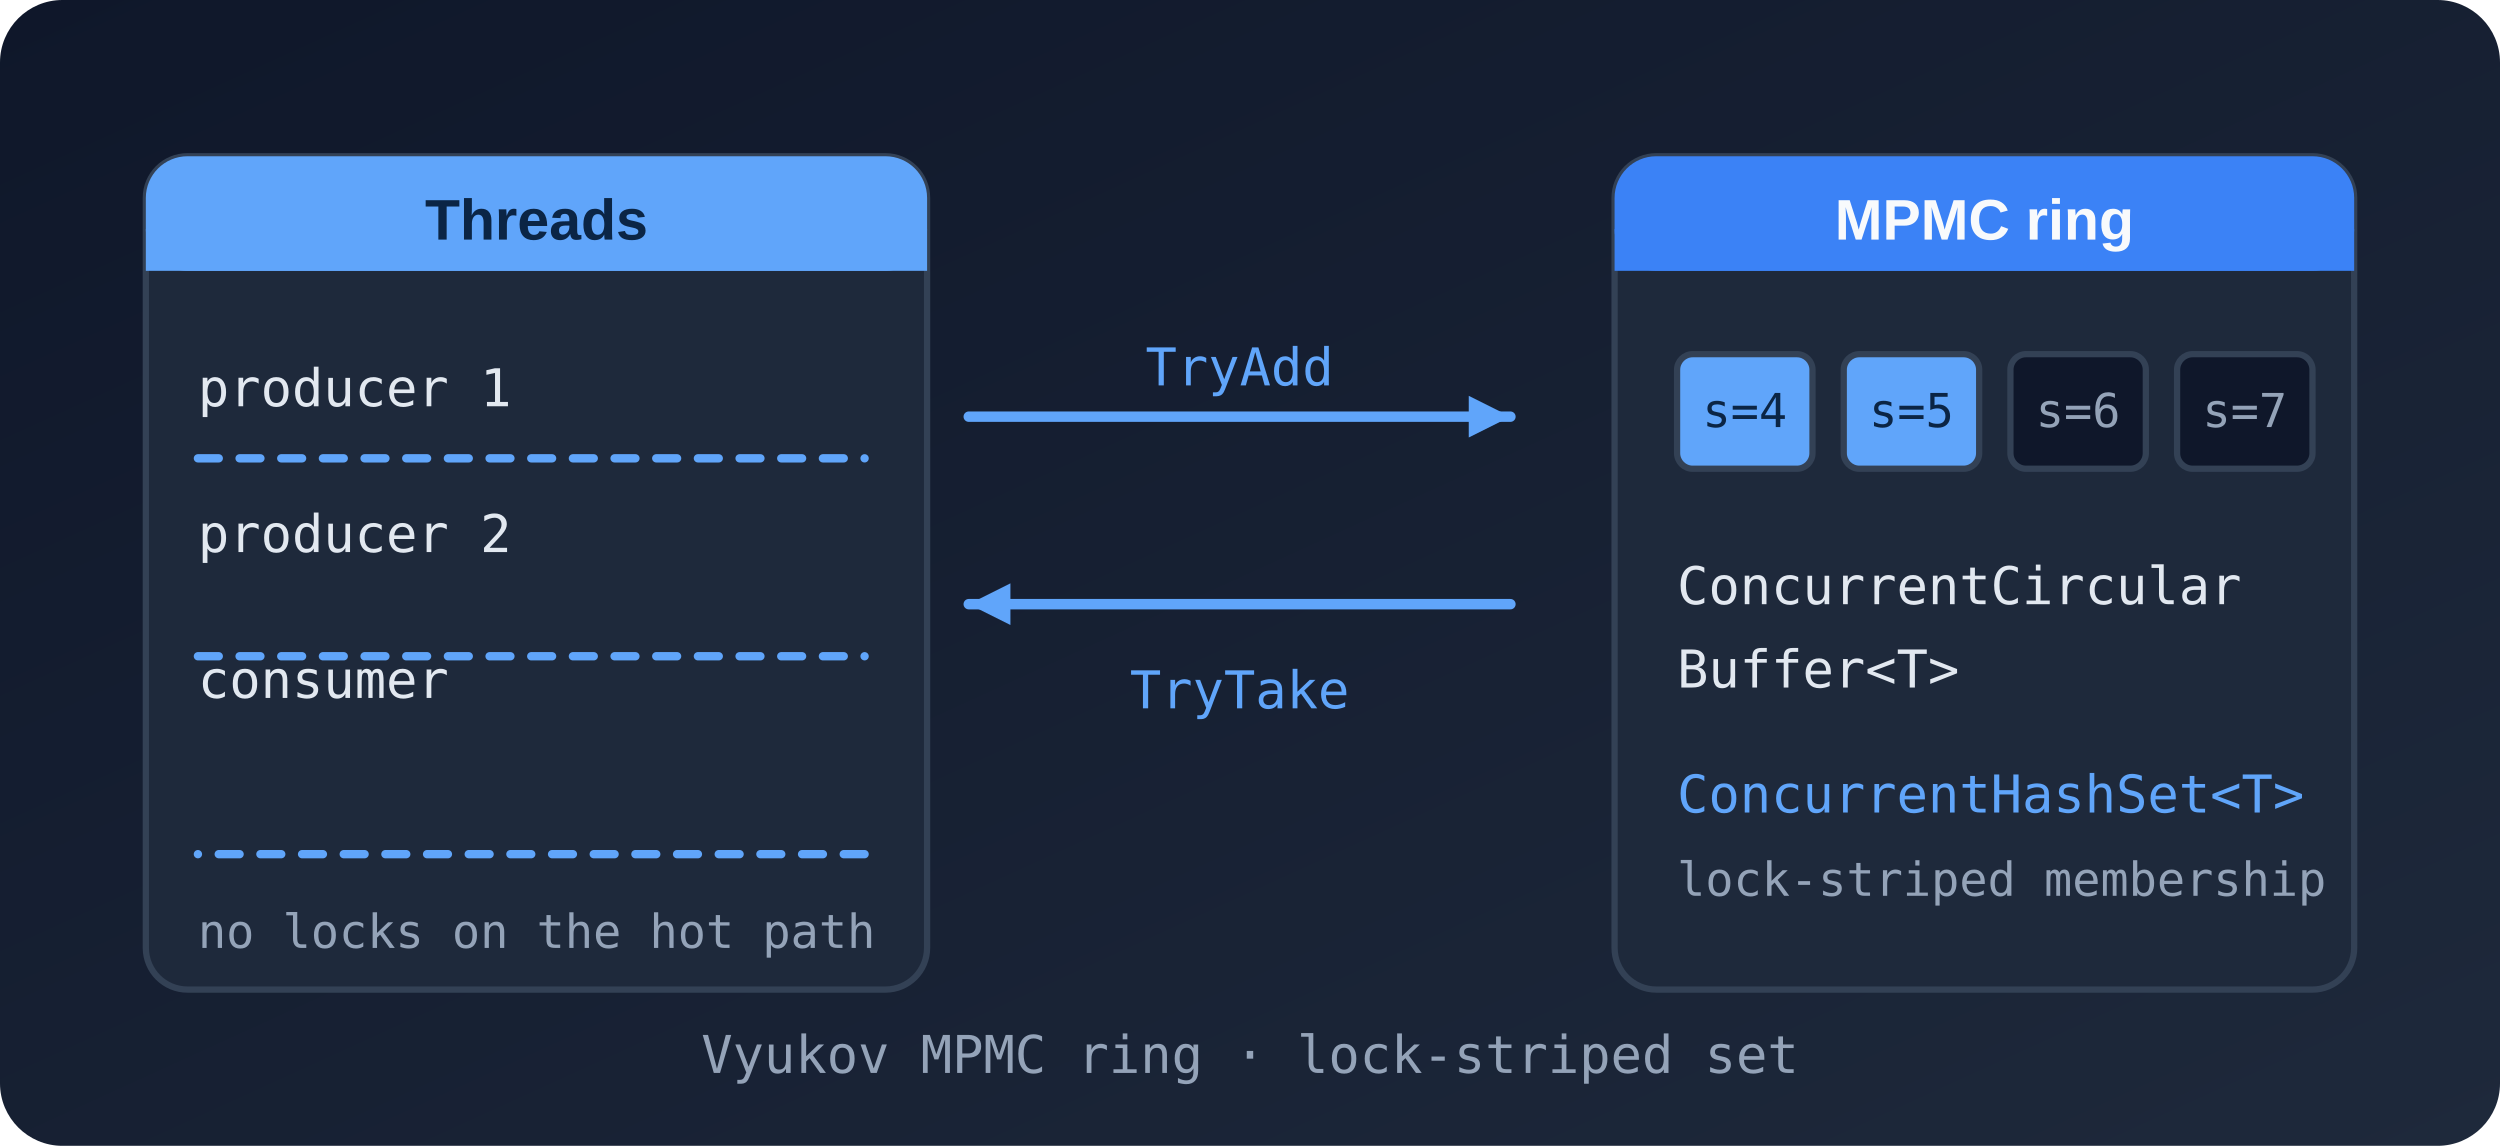
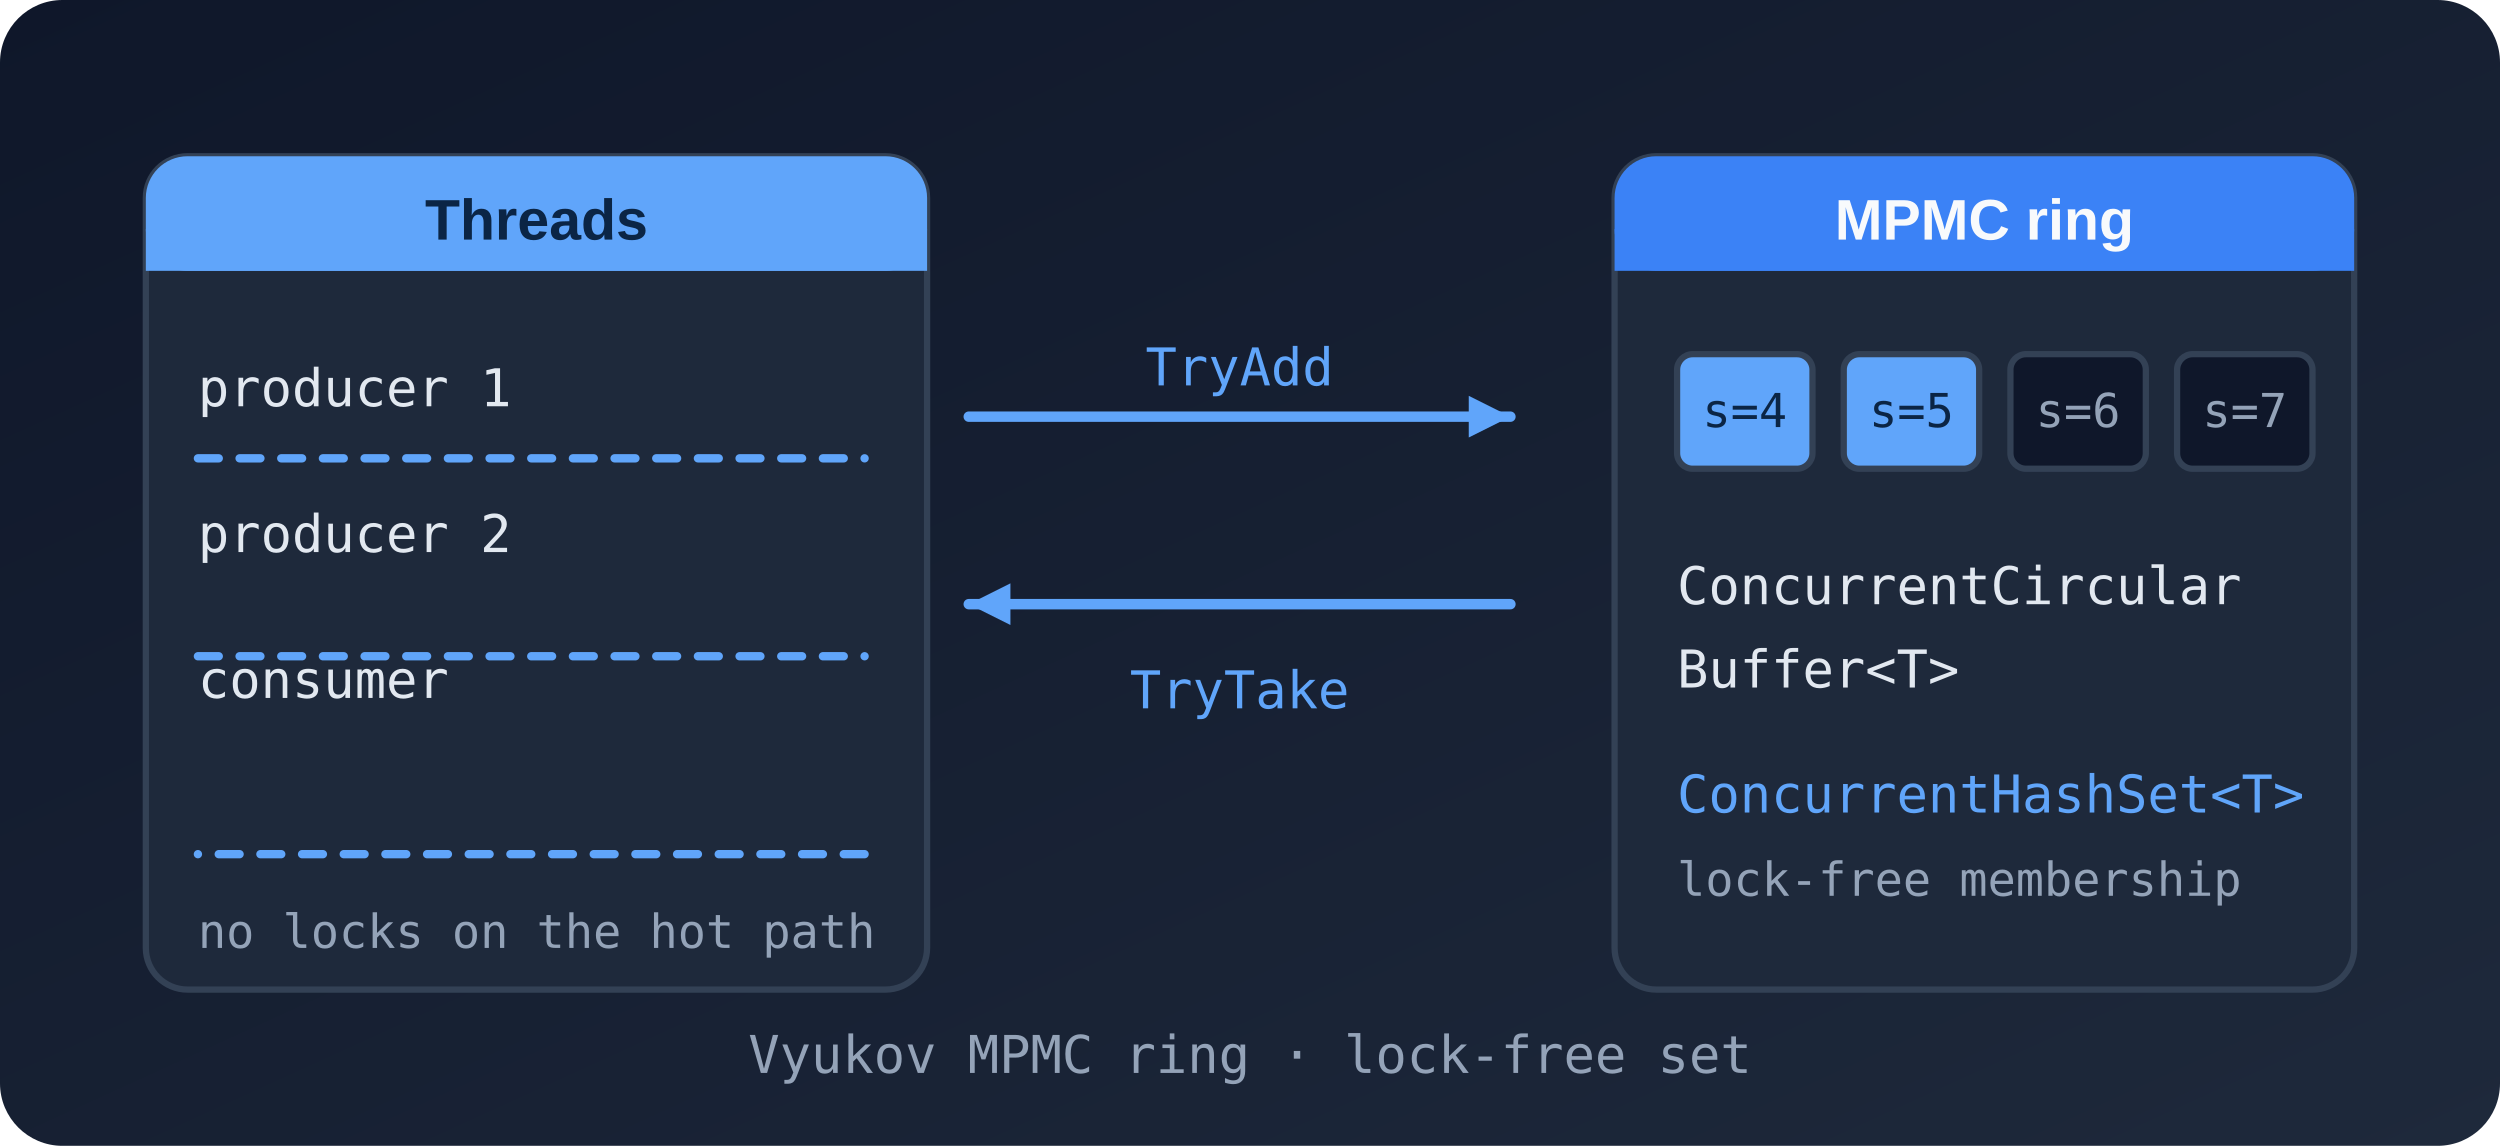
<svg xmlns="http://www.w3.org/2000/svg" viewBox="0 0 480 220" role="img" aria-label="Bodu.Collections.Concurrent — thread-safe collection variants">
  <defs>
    <linearGradient id="colc-bg" x1="0" y1="0" x2="1" y2="1">
      <stop offset="0" stop-color="#0F172A" />
      <stop offset="1" stop-color="#1E293B" />
    </linearGradient>
  </defs>
  <rect width="480" height="220" rx="12" fill="url(#colc-bg)" />
  <g transform="translate(28 30)" font-family="'Segoe UI','Helvetica Neue',Arial,sans-serif" font-size="11">
    <rect width="150" height="160" rx="8" fill="#1E293B" stroke="#334155" stroke-width="1.2" />
    <rect width="150" height="22" rx="8" fill="#60A5FA" />
    <rect y="14" width="150" height="8" fill="#60A5FA" />
    <text x="75" y="16" fill="#0B2545" text-anchor="middle" font-weight="700" font-size="11">Threads</text>
    <g fill="#E2E8F0" font-family="'Consolas','Menlo',monospace" font-size="10">
      <text x="10" y="48">producer 1</text>
      <text x="10" y="76">producer 2</text>
      <text x="10" y="104">consumer</text>
    </g>
    <g fill="none" stroke="#60A5FA" stroke-width="1.6" stroke-linecap="round" stroke-dasharray="4 4">
      <line x1="10" y1="58" x2="138" y2="58" />
      <line x1="10" y1="96" x2="138" y2="96" />
      <line x1="138" y1="134" x2="10" y2="134" />
    </g>
    <text x="10" y="152" fill="#94A3B8" font-family="'Consolas','Menlo',monospace" font-size="9">no locks on the hot path</text>
  </g>
  <g transform="translate(186 80)" fill="none" stroke="#60A5FA" stroke-width="2" stroke-linecap="round">
    <line x1="0" y1="0" x2="104" y2="0" />
    <polygon points="104,0 96,-4 96,4" fill="#60A5FA" stroke="none" />
    <line x1="104" y1="36" x2="0" y2="36" />
    <polygon points="0,36 8,32 8,40" fill="#60A5FA" stroke="none" />
  </g>
  <g transform="translate(186 80)" fill="#60A5FA" font-family="'Consolas','Menlo',monospace" font-size="10" text-anchor="middle">
    <text x="52" y="-6">TryAdd</text>
    <text x="52" y="56">TryTake</text>
  </g>
  <g transform="translate(310 30)" font-family="'Segoe UI','Helvetica Neue',Arial,sans-serif" font-size="11">
    <rect width="142" height="160" rx="8" fill="#1E293B" stroke="#334155" stroke-width="1.2" />
    <rect width="142" height="22" rx="8" fill="#3B82F6" />
    <rect y="14" width="142" height="8" fill="#3B82F6" />
    <text x="71" y="16" fill="#F8FAFC" text-anchor="middle" font-weight="700" font-size="11">MPMC ring</text>
    <g stroke="#334155" stroke-width="1.2">
      <rect x="12" y="38" width="26" height="22" rx="3" fill="#60A5FA" />
      <rect x="44" y="38" width="26" height="22" rx="3" fill="#60A5FA" />
      <rect x="76" y="38" width="26" height="22" rx="3" fill="#0F172A" />
      <rect x="108" y="38" width="26" height="22" rx="3" fill="#0F172A" />
    </g>
    <g fill="#0B2545" font-family="'Consolas','Menlo',monospace" font-size="9" text-anchor="middle">
      <text x="25" y="52">s=4</text>
      <text x="57" y="52">s=5</text>
      <text x="89" y="52" fill="#94A3B8">s=6</text>
      <text x="121" y="52" fill="#94A3B8">s=7</text>
    </g>
    <g fill="#E2E8F0" font-family="'Consolas','Menlo',monospace" font-size="10">
      <text x="12" y="86">ConcurrentCircular</text>
      <text x="12" y="102">Buffer&lt;T&gt;</text>
      <text x="12" y="126">
        <tspan fill="#60A5FA">ConcurrentHashSet&lt;T&gt;</tspan>
      </text>
      <text x="12" y="142">
-         <tspan fill="#94A3B8" font-size="9">lock-striped membership</tspan>
+         <tspan fill="#94A3B8" font-size="9">lock-free membership</tspan>
      </text>
    </g>
  </g>
  <g fill="#94A3B8" font-family="'Consolas','Menlo',monospace" font-size="10">
-     <text x="240" y="206" text-anchor="middle">Vyukov MPMC ring · lock-striped set</text>
+     <text x="240" y="206" text-anchor="middle">Vyukov MPMC ring · lock-free set</text>
  </g>
</svg>
